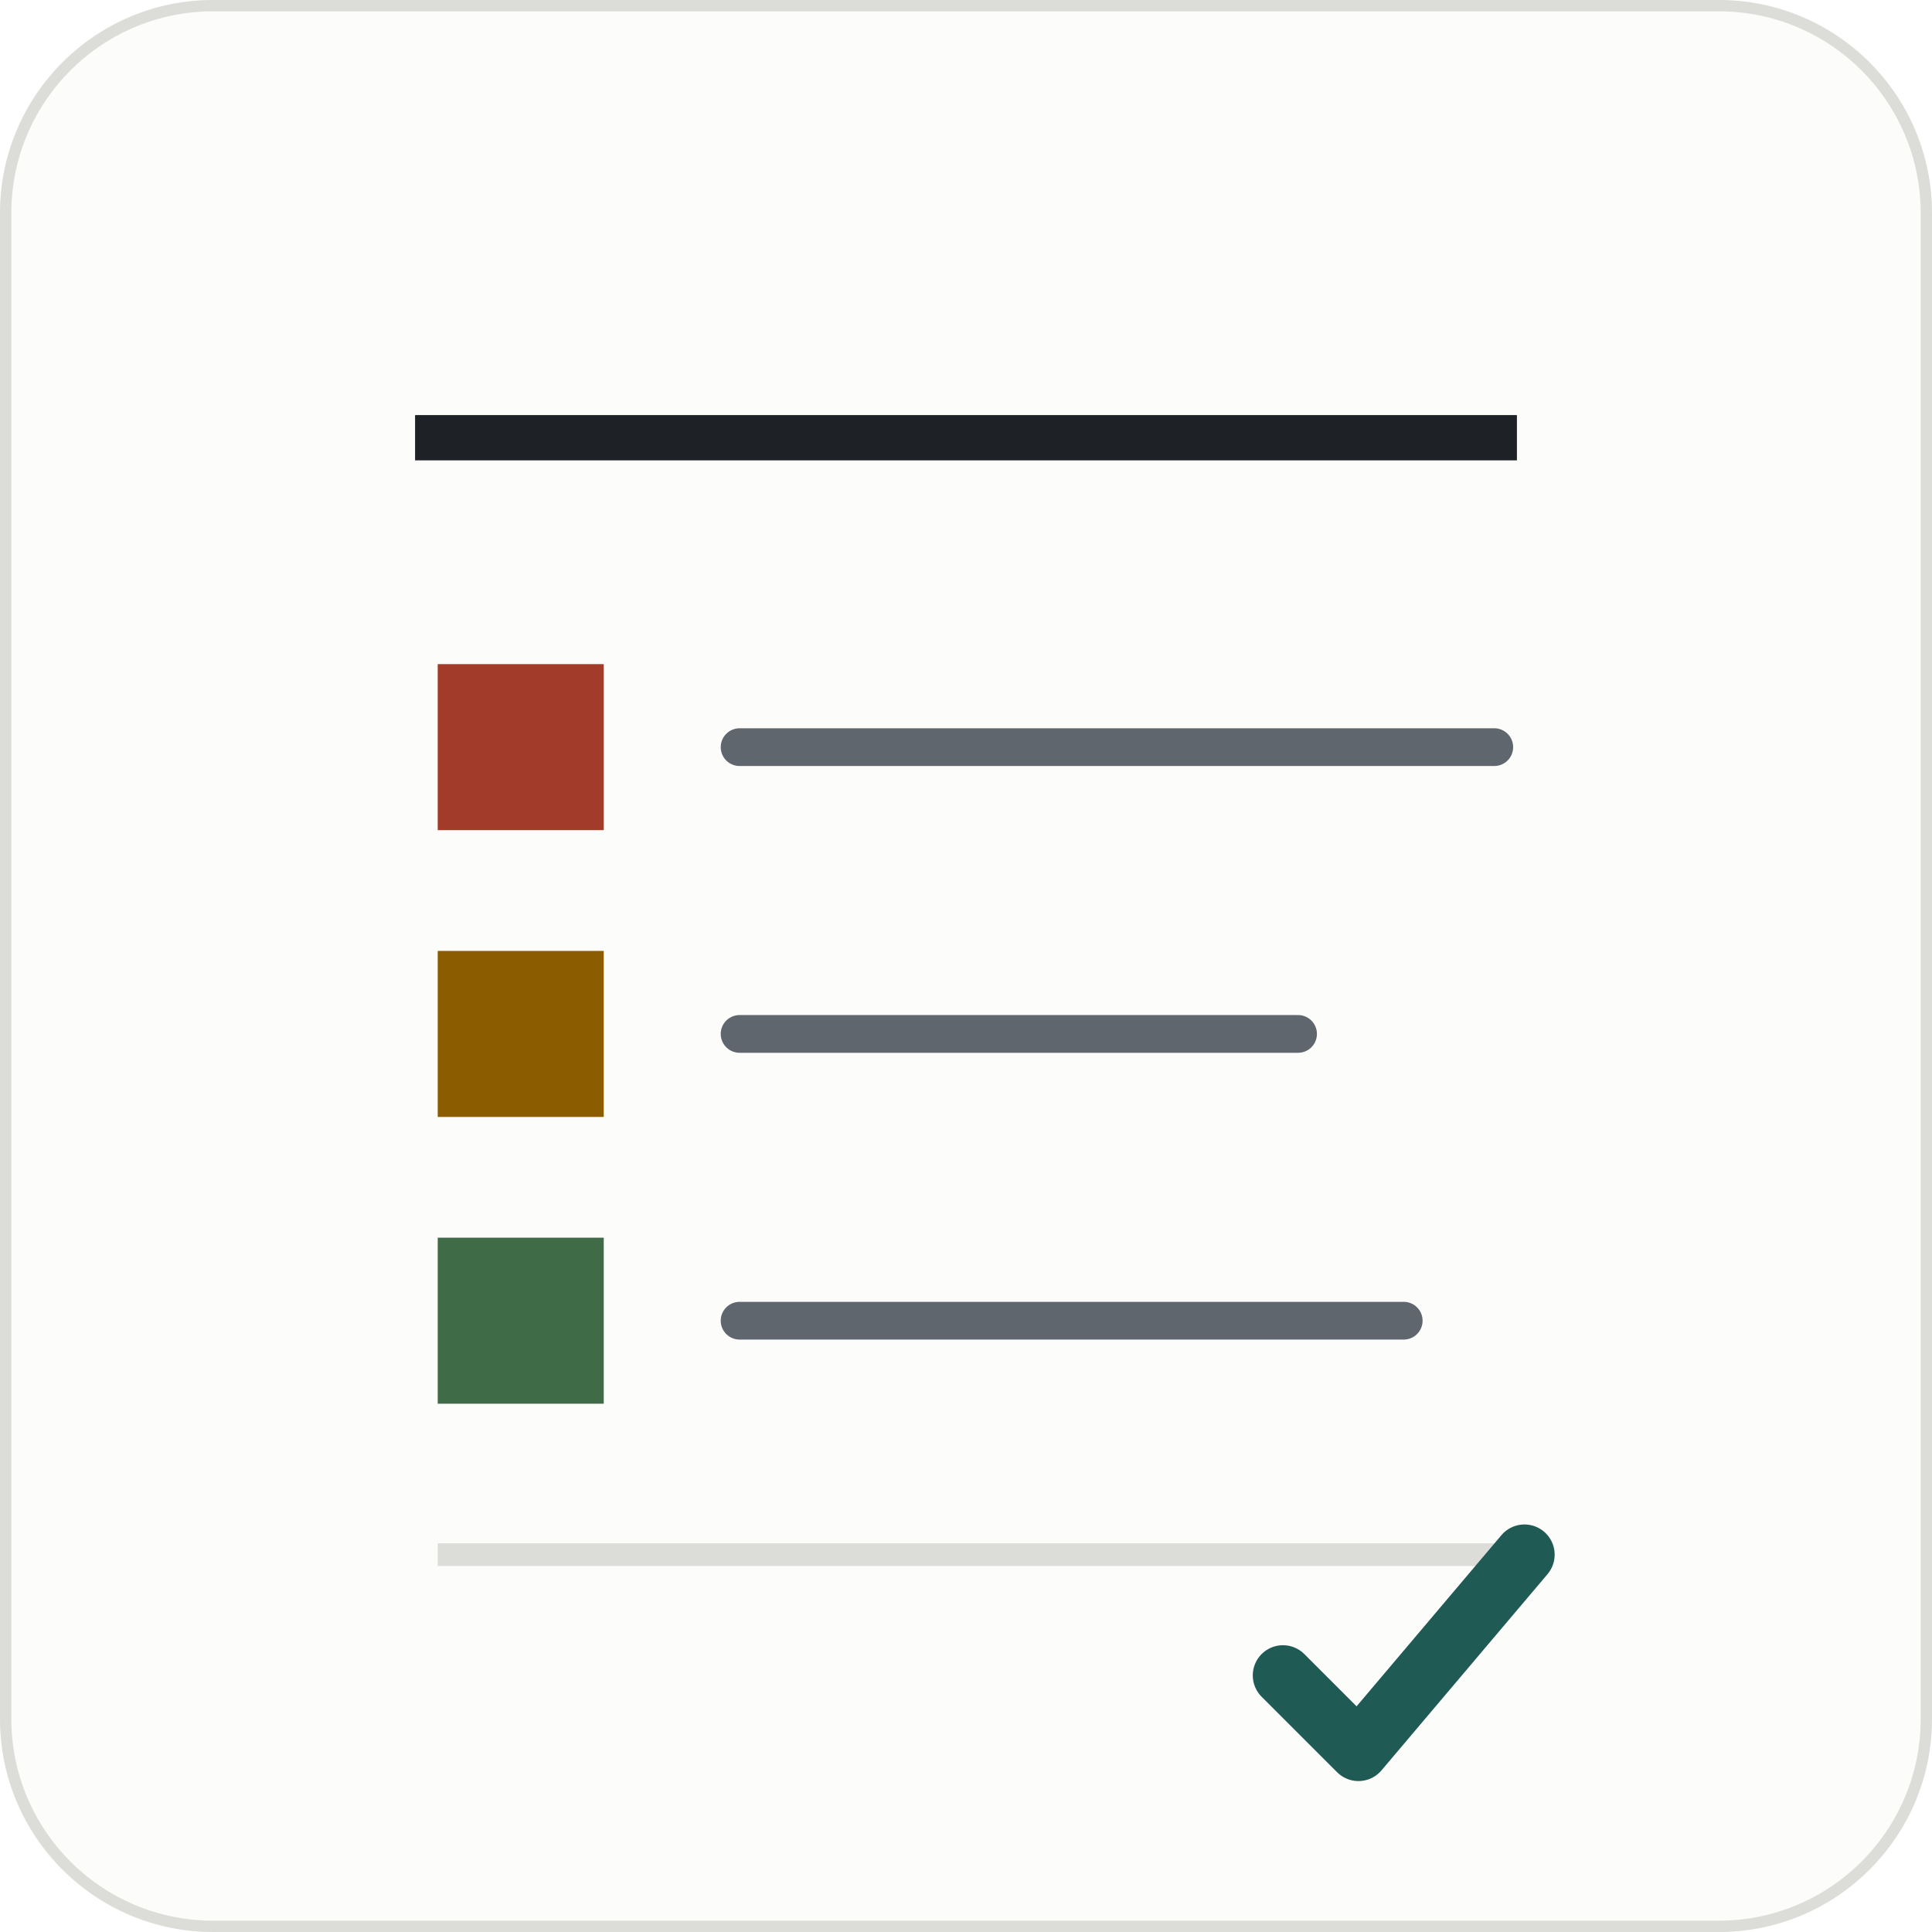
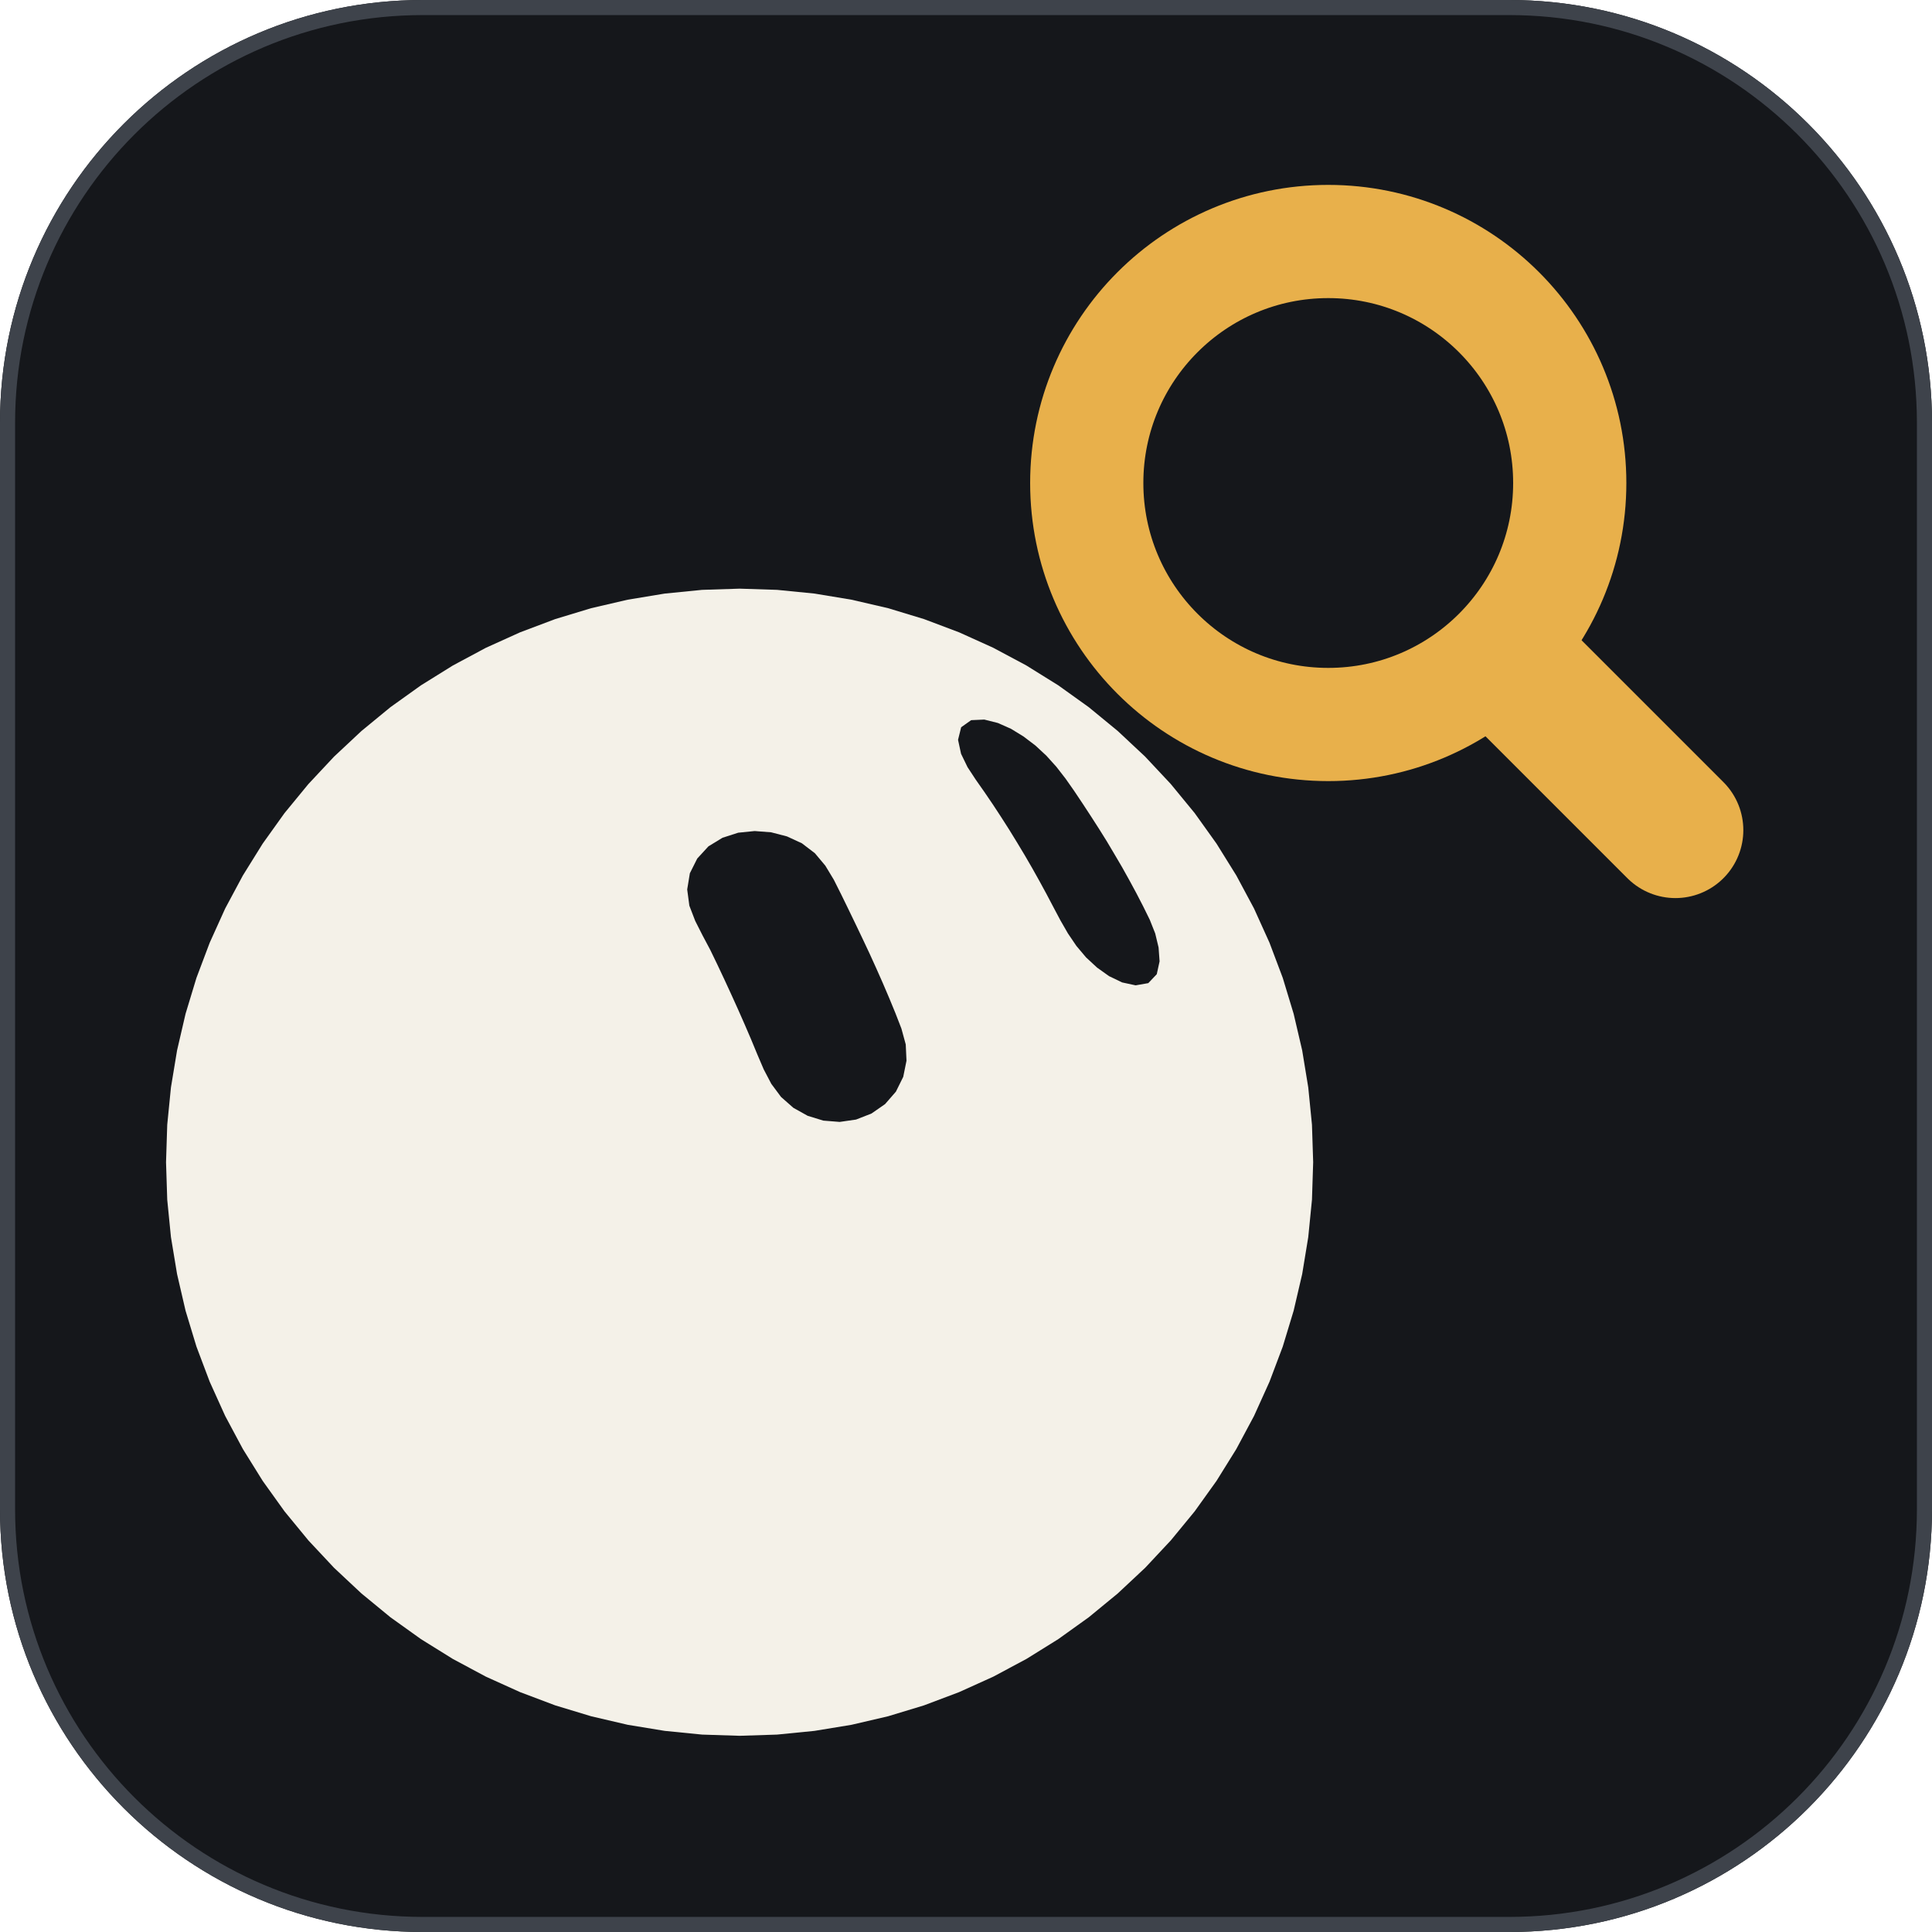
<svg xmlns="http://www.w3.org/2000/svg" viewBox="0 0 256 256" width="256" height="256" role="img" aria-label="Bot Audit">
-   <rect width="256" height="256" rx="28" fill="#FCFCFA" />
-   <rect x="0.75" y="0.75" width="254.5" height="254.5" rx="27.5" fill="none" stroke="#DCDDD8" stroke-width="1.5" />
-   <g stroke="#1E2226" stroke-width="6" stroke-linecap="square">
-     <line x1="58" y1="58" x2="198" y2="58" />
+   <rect width="256" height="256" rx="56" fill="#15171B" />
+   <rect x="1" y="1" width="254" height="254" rx="55" fill="none" stroke="#3E434B" stroke-width="2" />
+   <g transform="translate(22.00 78.00) scale(0.6651)">
+     <path d="M228.54 114.27L228.3 106.8L227.56 99.36L226.35 91.98L224.65 84.7L222.48 77.54L219.84 70.54L216.76 63.73L213.23 57.14L209.28 50.79L204.93 44.71L200.18 38.93L195.07 33.47L189.61 28.36L183.83 23.61L177.76 19.26L171.41 15.31L164.81 11.78L158 8.7L151 6.06L143.85 3.89L136.56 2.2L129.19 0.98L121.74 0.24L114.27 0L106.8 0.24L99.36 0.98L91.98 2.2L84.7 3.89L77.54 6.06L70.54 8.7L63.73 11.78L57.14 15.31L50.79 19.26L44.71 23.61L38.93 28.36L33.47 33.47L28.36 38.93L23.61 44.71L19.26 50.79L15.31 57.14L11.78 63.73L8.7 70.54L6.06 77.54L3.89 84.7L2.2 91.98L0.98 99.36L0.24 106.8L0 114.27L0.24 121.74L0.98 129.19L2.2 136.56L3.89 143.85L6.06 151L8.7 158L11.78 164.81L15.31 171.41L19.26 177.76L23.61 183.83L28.36 189.61L33.47 195.07L38.93 200.18L44.71 204.93L50.79 209.28L57.14 213.23L63.73 216.76L70.54 219.84L77.54 222.48L84.7 224.65L91.98 226.35L99.36 227.56L106.8 228.3L114.27 228.54L121.74 228.3L129.19 227.56L136.56 226.35L143.85 224.65L151 222.48L158 219.84L164.81 216.76L171.41 213.23L177.76 209.28L183.83 204.93L189.61 200.18L195.07 195.07L200.18 189.61L204.93 183.83L209.28 177.76L213.23 171.41L216.76 164.81L219.84 158L222.48 151L224.65 143.85L226.35 136.56L227.56 129.19L228.3 121.74Z" fill="#F4F1E8" />
+     <path d="M117.27 48.29L120.55 48.54L123.71 49.36L126.68 50.73L129.27 52.71L131.35 55.19L133.04 57.99L134.50 60.90L135.93 63.83L137.35 66.77L138.75 69.70L140.14 72.65L141.49 75.62L142.81 78.60L144.09 81.60L145.33 84.61L146.51 87.65L147.37 90.80L147.52 94.05L146.87 97.26L145.41 100.21L143.25 102.69L140.54 104.57L137.47 105.77L134.21 106.24L130.95 105.98L127.83 105.02L124.98 103.43L122.53 101.27L120.59 98.66L119.08 95.78L117.80 92.79L116.55 89.77L115.26 86.77L113.95 83.80L112.60 80.82L111.24 77.87L109.85 74.92L108.43 71.98L106.90 69.10L105.43 66.20L104.26 63.16L103.83 59.93L104.36 56.70L105.83 53.77L108.06 51.34L110.86 49.63L114.00 48.62Z" fill="#15171B" />
+     <path d="M163.02 26.08L165.72 26.76L168.34 27.92L170.83 29.45L173.19 31.24L175.38 33.27L177.38 35.49L179.22 37.86L180.93 40.30L182.60 42.80L184.23 45.29L185.85 47.81L187.43 50.34L188.95 52.90L190.46 55.47L191.91 58.07L193.32 60.68L194.68 63.31L195.99 65.97L197.07 68.69L197.74 71.48L197.94 74.25L197.38 76.81L195.69 78.59L193.17 79.03L190.48 78.45L187.88 77.20L185.48 75.49L183.30 73.47L181.37 71.18L179.69 68.70L178.21 66.13L176.82 63.51L175.43 60.87L174.01 58.26L172.56 55.67L171.07 53.10L169.53 50.54L167.97 48.00L166.36 45.48L164.72 42.98L163.04 40.51L161.32 38.06L159.68 35.56L158.39 32.90L157.79 30.12L158.41 27.61L160.40 26.20Z" fill="#15171B" />
  </g>
-   <rect x="58" y="88" width="22" height="22" fill="#A23B2A" />
-   <rect x="58" y="126" width="22" height="22" fill="#8C5D00" />
-   <rect x="58" y="164" width="22" height="22" fill="#3F6B47" />
-   <g stroke="#5F666D" stroke-width="5" stroke-linecap="round">
-     <line x1="98" y1="99" x2="198" y2="99" />
-     <line x1="98" y1="137" x2="172" y2="137" />
-     <line x1="98" y1="175" x2="186" y2="175" />
-   </g>
-   <line x1="58" y1="206" x2="198" y2="206" stroke="#DCDDD8" stroke-width="3" />
-   <path d="M170 222 l10 10 l22 -26" fill="none" stroke="#1F5A54" stroke-width="8" stroke-linecap="round" stroke-linejoin="round" />
+   <line x1="200" y1="88" x2="222" y2="110" stroke="#E8B04B" stroke-width="18" stroke-linecap="round" />
+   <circle cx="176" cy="64" r="32" fill="none" stroke="#E8B04B" stroke-width="15" />
</svg>
